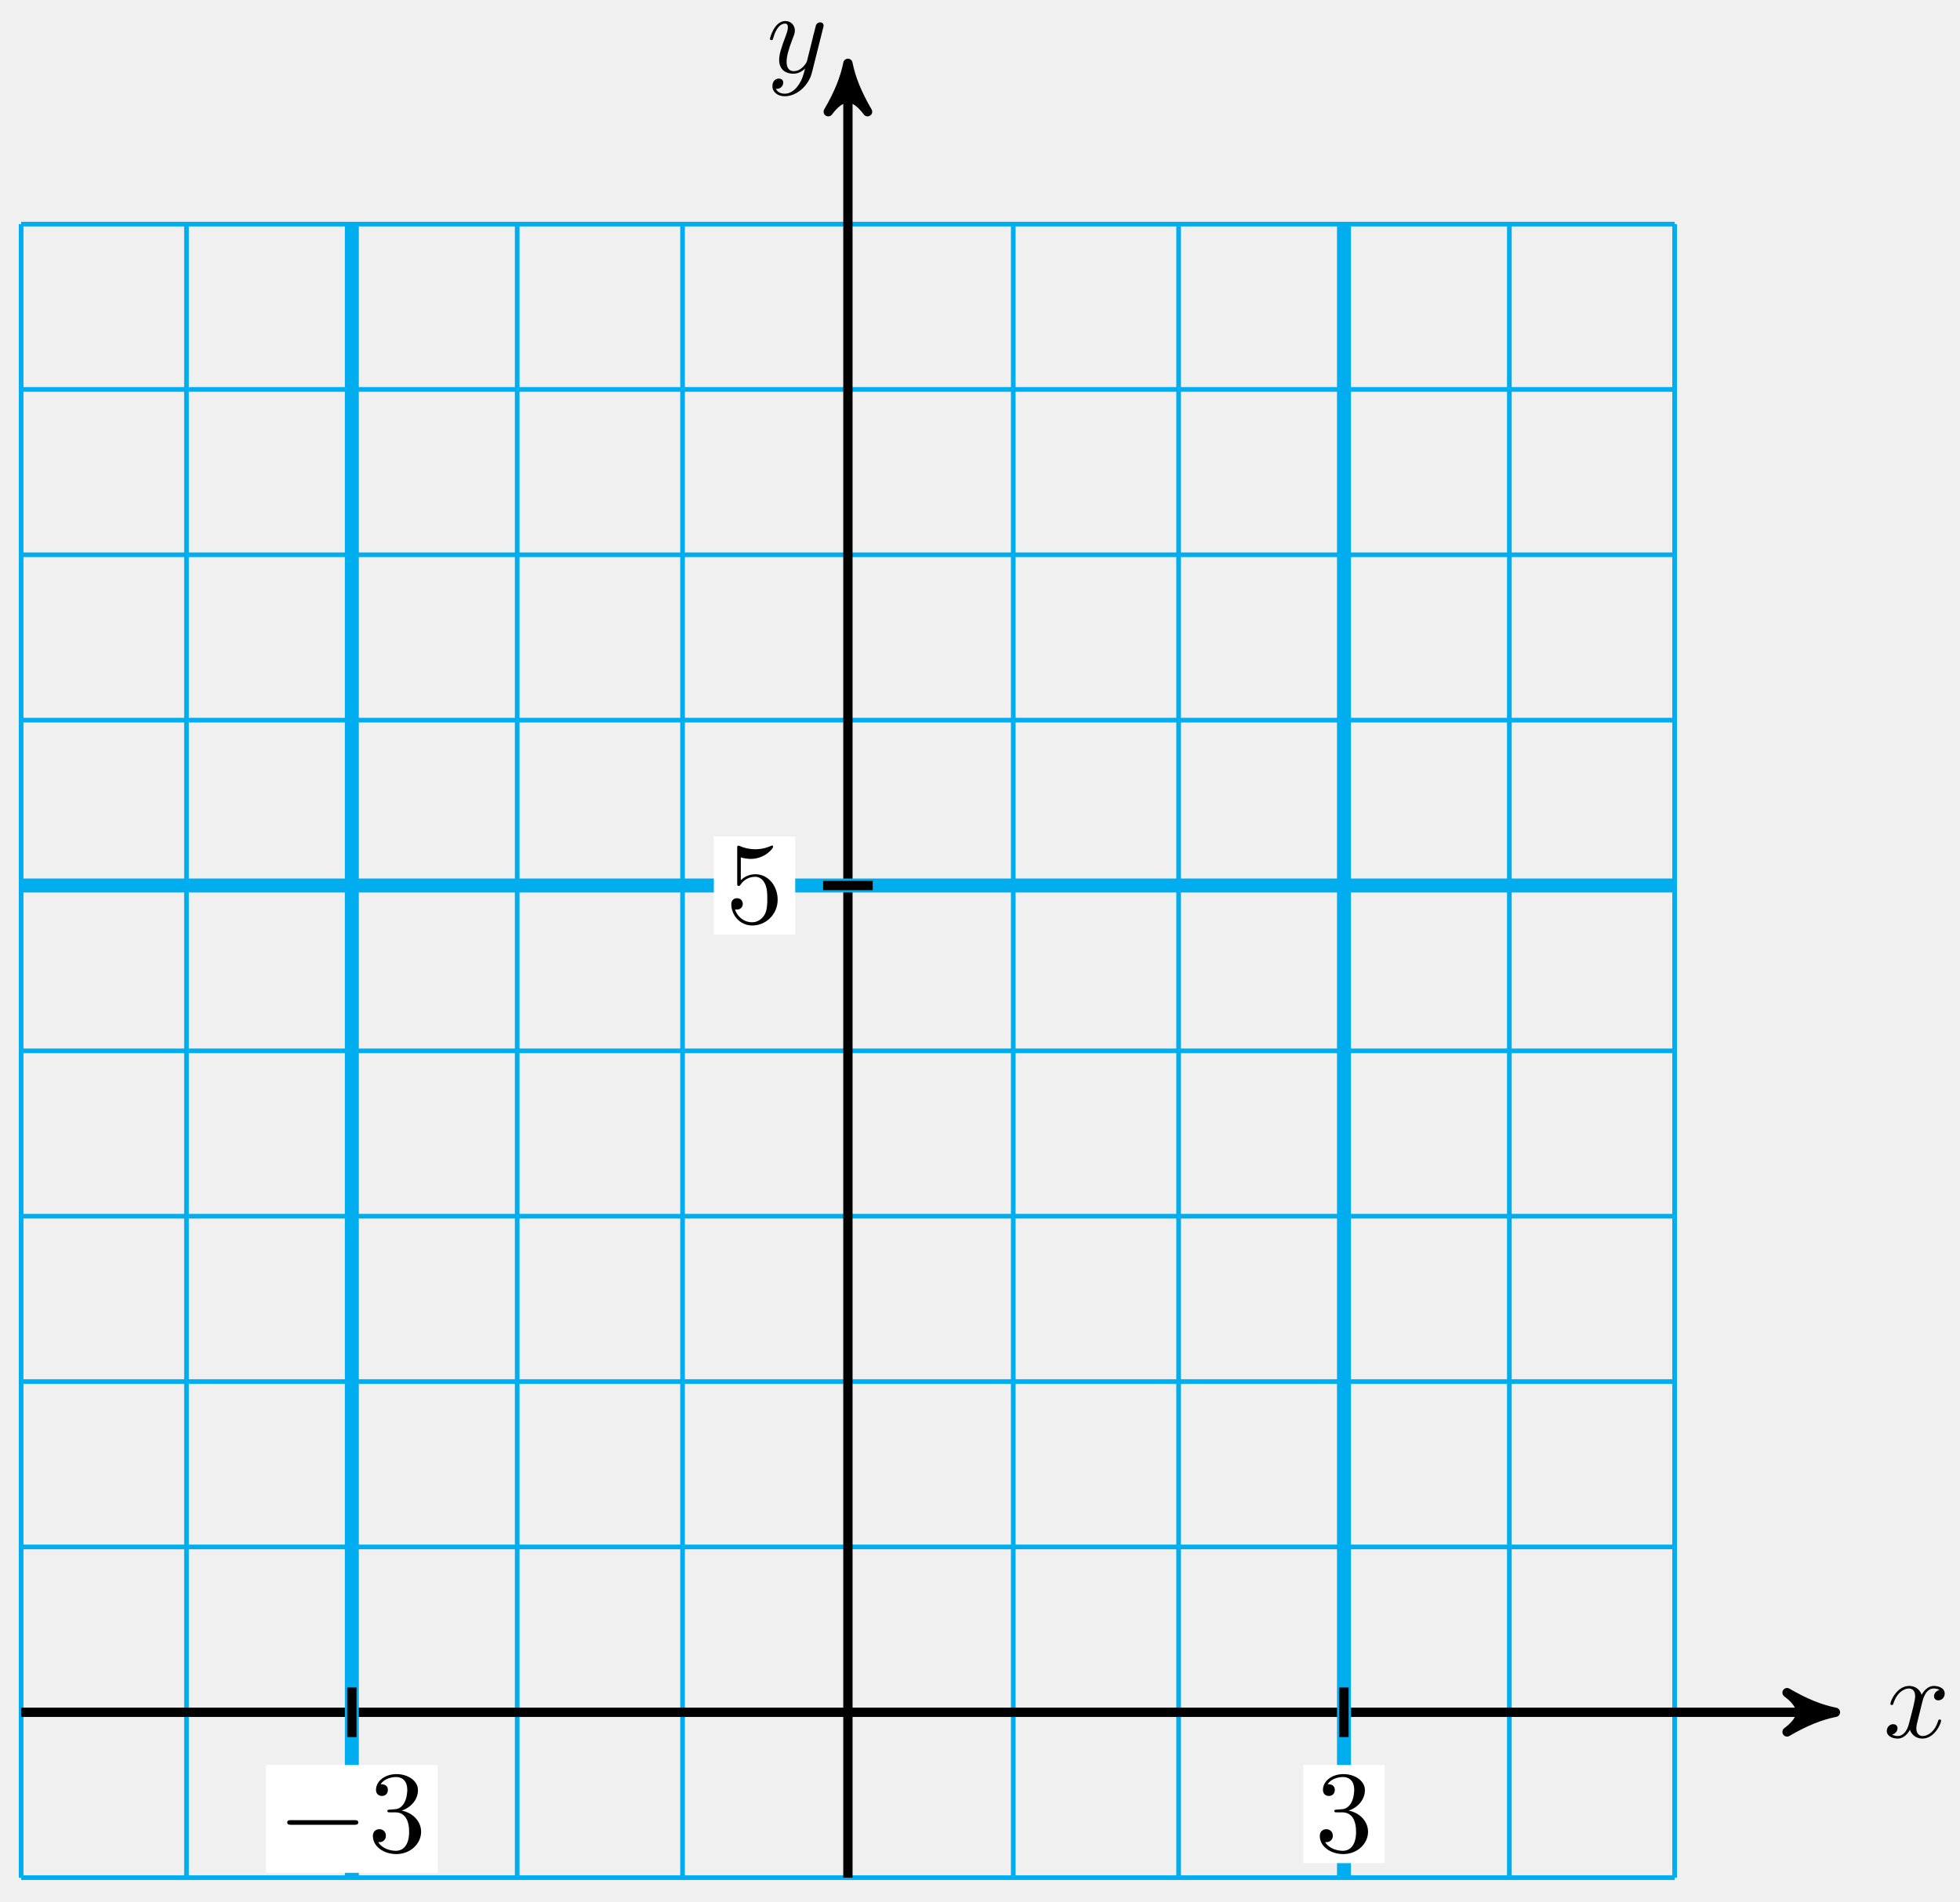
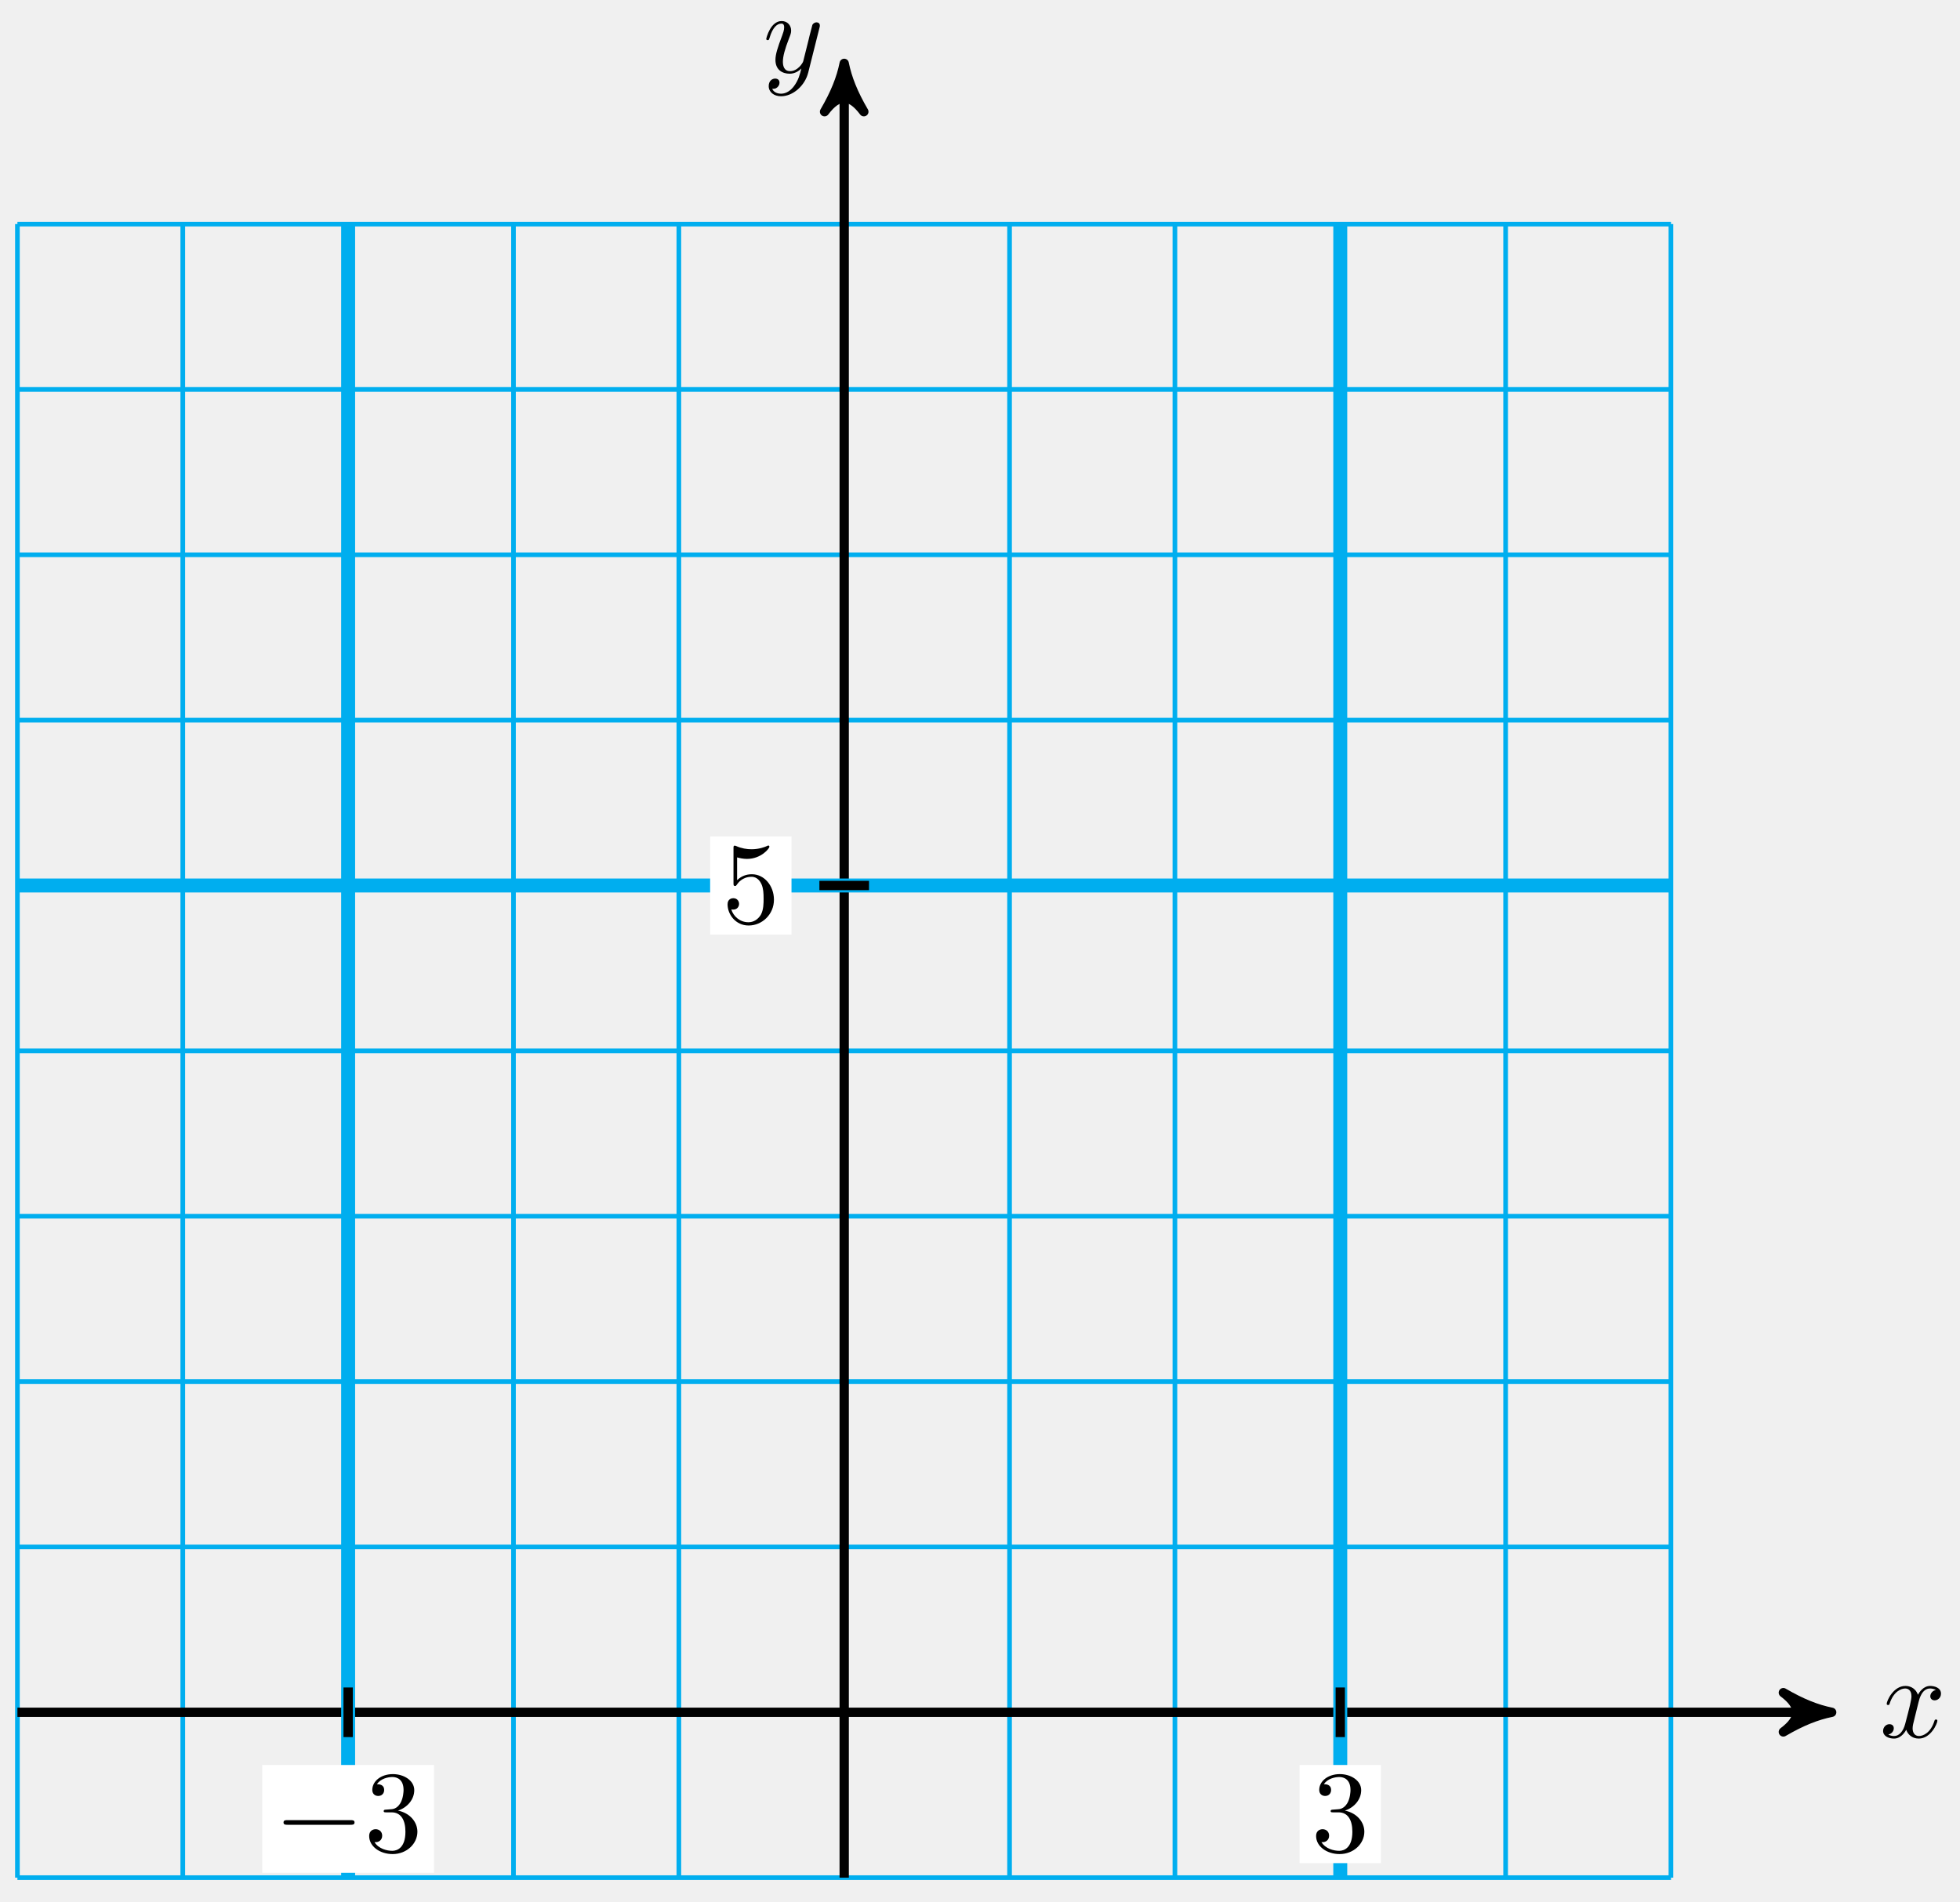
<svg xmlns="http://www.w3.org/2000/svg" xmlns:xlink="http://www.w3.org/1999/xlink" version="1.1" width="168" height="163" viewBox="0 0 168 163">
  <defs>
    <path id="font_1_1" d="M.334 .302C.34 .328 .363 .42 .433 .42 .438 .42 .462 .42 .483 .407 .455 .402 .435 .377 .435 .353 .435 .337 .446 .318 .473 .318 .495 .318 .527 .336 .527 .376 .527 .428 .468 .442 .434 .442 .376 .442 .341 .389 .329 .366 .304 .432 .25 .442 .221 .442 .117 .442 .06 .313 .06 .288 .06 .278 .07 .278 .072 .278 .08 .278 .083 .28 .085 .289 .119 .395 .185 .42 .219 .42 .238 .42 .273 .411 .273 .353 .273 .322 .256 .255 .219 .115 .203 .053 .168 .011 .124 .011 .118 .011 .095 .011 .074 .024 .099 .029 .121 .05 .121 .078 .121 .105 .099 .113 .084 .113 .054 .113 .029 .087 .029 .055 .029 .009 .079-.011 .123-.011 .189-.011 .225 .059 .228 .065 .24 .028 .276-.011 .336-.011 .439-.011 .496 .118 .496 .143 .496 .153 .487 .153 .484 .153 .475 .153 .473 .149 .471 .142 .438 .035 .37 .011 .338 .011 .299 .011 .283 .043 .283 .077 .283 .099 .289 .121 .3 .165L.334 .302Z" />
    <path id="font_1_2" d="M.486 .381C.49 .395 .49 .397 .49 .404 .49 .422 .476 .431 .461 .431 .451 .431 .435 .425 .426 .41 .424 .405 .416 .374 .412 .356 .405 .33 .398 .303 .392 .276L.347 .096C.343 .081 .3 .011 .234 .011 .183 .011 .172 .055 .172 .092 .172 .138 .189 .2 .223 .288 .239 .329 .243 .34 .243 .36 .243 .405 .211 .442 .161 .442 .066 .442 .029 .297 .029 .288 .029 .278 .039 .278 .041 .278 .051 .278 .052 .28 .057 .296 .084 .39 .124 .42 .158 .42 .166 .42 .183 .42 .183 .388 .183 .363 .173 .337 .166 .318 .126 .212 .108 .155 .108 .108 .108 .019 .171-.011 .23-.011 .269-.011 .303 .006 .331 .034 .318-.018 .306-.067 .266-.12 .24-.154 .202-.183 .156-.183 .142-.183 .097-.18 .08-.141 .096-.141 .109-.141 .123-.129 .133-.12 .143-.107 .143-.088 .143-.057 .116-.053 .106-.053 .083-.053 .05-.069 .05-.118 .05-.168 .094-.205 .156-.205 .259-.205 .362-.114 .39-.001L.486 .381Z" />
    <path id="font_2_1" d="M.659 .23C.676 .23 .694 .23 .694 .25 .694 .27 .676 .27 .659 .27H.118C.101 .27 .083 .27 .083 .25 .083 .23 .101 .23 .118 .23H.659Z" />
    <path id="font_3_1" d="M.29 .352C.372 .379 .43 .449 .43 .528 .43 .61 .342 .666 .246 .666 .145 .666 .069 .606 .069 .53 .069 .497 .091 .478 .12 .478 .151 .478 .171 .5 .171 .529 .171 .579 .124 .579 .109 .579 .14 .628 .206 .641 .242 .641 .283 .641 .338 .619 .338 .529 .338 .517 .336 .459 .31 .415 .28 .367 .246 .364 .221 .363 .213 .362 .189 .36 .182 .36 .174 .359 .167 .358 .167 .348 .167 .337 .174 .337 .191 .337H.235C.317 .337 .354 .269 .354 .17 .354 .034 .285 .006 .241 .006 .198 .006 .123 .022 .088 .081 .123 .076 .154 .098 .154 .136 .154 .172 .127 .192 .098 .192 .074 .192 .042 .178 .042 .134 .042 .043 .135-.022 .244-.022 .366-.022 .457 .068 .457 .17 .457 .253 .394 .331 .29 .352Z" />
    <path id="font_3_2" d="M.449 .2C.449 .319 .367 .419 .259 .419 .211 .419 .168 .403 .132 .368V.564C.152 .558 .185 .551 .217 .551 .34 .551 .41 .642 .41 .655 .41 .661 .407 .666 .4 .666 .399 .666 .397 .666 .392 .663 .372 .654 .323 .634 .256 .634 .216 .634 .17 .641 .123 .662 .115 .665 .113 .665 .111 .665 .101 .665 .101 .657 .101 .641V.344C.101 .326 .101 .318 .115 .318 .122 .318 .124 .321 .128 .327 .139 .343 .176 .397 .257 .397 .309 .397 .334 .351 .342 .333 .358 .296 .36 .257 .36 .207 .36 .172 .36 .112 .336 .07 .312 .031 .275 .006 .229 .006 .156 .006 .099 .058 .082 .117 .085 .116 .088 .115 .099 .115 .132 .115 .149 .14 .149 .164 .149 .188 .132 .213 .099 .213 .085 .213 .05 .206 .05 .16 .05 .074 .119-.022 .231-.022 .347-.022 .449 .073 .449 .2Z" />
  </defs>
-   <path transform="matrix(1,0,0,-1,72.67799,146.766)" stroke-width=".399" stroke-linecap="butt" stroke-miterlimit="10" stroke-linejoin="miter" fill="none" stroke="#00aeef" d="M-70.867-14.173H70.867M-70.867 0H70.867M-70.867 14.173H70.867M-70.867 28.347H70.867M-70.867 42.52H70.867M-70.867 56.694H70.867M-70.867 70.867H70.867M-70.867 85.04H70.867M-70.867 99.214H70.867M-70.867 113.387H70.867M-70.867 127.556H70.867M-70.867-14.173V127.561M-56.694-14.173V127.561M-42.52-14.173V127.561M-28.347-14.173V127.561M-14.173-14.173V127.561M0-14.173V127.561M14.173-14.173V127.561M28.347-14.173V127.561M42.52-14.173V127.561M56.694-14.173V127.561M70.862-14.173V127.561M70.867 127.561" />
-   <path transform="matrix(1,0,0,-1,72.67799,146.766)" stroke-width=".797" stroke-linecap="butt" stroke-miterlimit="10" stroke-linejoin="miter" fill="none" stroke="#000000" d="M-70.867 0H83.606" />
-   <path transform="matrix(1,0,0,-1,156.2838,146.766)" d="M1.036 0C-.259 .259-1.554 .777-3.108 1.684-1.554 .518-1.554-.518-3.108-1.684-1.554-.777-.259-.259 1.036 0Z" />
-   <path transform="matrix(1,0,0,-1,156.2838,146.766)" stroke-width=".797" stroke-linecap="butt" stroke-linejoin="round" fill="none" stroke="#000000" d="M1.036 0C-.259 .259-1.554 .777-3.108 1.684-1.554 .518-1.554-.518-3.108-1.684-1.554-.777-.259-.259 1.036 0Z" />
-   <use data-text="x" xlink:href="#font_1_1" transform="matrix(9.9626,0,0,-9.9626,161.437,148.911)" />
-   <path transform="matrix(1,0,0,-1,72.67799,146.766)" stroke-width=".797" stroke-linecap="butt" stroke-miterlimit="10" stroke-linejoin="miter" fill="none" stroke="#000000" d="M0-14.173V140.299" />
-   <path transform="matrix(0,-1,-1,-0,72.67799,6.466568)" d="M1.036 0C-.259 .259-1.554 .777-3.108 1.684-1.554 .518-1.554-.518-3.108-1.684-1.554-.777-.259-.259 1.036 0Z" />
-   <path transform="matrix(0,-1,-1,-0,72.67799,6.466568)" stroke-width=".797" stroke-linecap="butt" stroke-linejoin="round" fill="none" stroke="#000000" d="M1.036 0C-.259 .259-1.554 .777-3.108 1.684-1.554 .518-1.554-.518-3.108-1.684-1.554-.777-.259-.259 1.036 0Z" />
-   <use data-text="y" xlink:href="#font_1_2" transform="matrix(9.9626,0,0,-9.9626,65.70899,6.208008)" />
-   <path transform="matrix(1,0,0,-1,72.67799,146.766)" stroke-width="1.196" stroke-linecap="butt" stroke-miterlimit="10" stroke-linejoin="miter" fill="none" stroke="#00aeef" d="M-42.52-14.173V127.561" />
-   <path transform="matrix(1,0,0,-1,72.67799,146.766)" stroke-width=".797" stroke-linecap="butt" stroke-miterlimit="10" stroke-linejoin="miter" fill="none" stroke="#000000" d="M-42.52 2.126V-2.126" />
-   <path transform="matrix(1,0,0,-1,72.67799,146.766)" d="M-49.882-13.76H-35.159V-4.517H-49.882Z" fill="#ffffff" />
-   <use data-text="−" xlink:href="#font_2_1" transform="matrix(9.9626,0,0,-9.9626,23.793,158.7)" />
-   <use data-text="3" xlink:href="#font_3_1" transform="matrix(9.9626,0,0,-9.9626,31.54199,158.7)" />
-   <path transform="matrix(1,0,0,-1,72.67799,146.766)" stroke-width="1.196" stroke-linecap="butt" stroke-miterlimit="10" stroke-linejoin="miter" fill="none" stroke="#00aeef" d="M42.52-14.173V127.561" />
-   <path transform="matrix(1,0,0,-1,72.67799,146.766)" stroke-width=".797" stroke-linecap="butt" stroke-miterlimit="10" stroke-linejoin="miter" fill="none" stroke="#000000" d="M42.52 2.126V-2.126" />
-   <path transform="matrix(1,0,0,-1,72.67799,146.766)" d="M39.033-12.93H46.007V-4.517H39.033Z" fill="#ffffff" />
-   <use data-text="3" xlink:href="#font_3_1" transform="matrix(9.9626,0,0,-9.9626,112.708,158.7)" />
-   <path transform="matrix(1,0,0,-1,72.67799,146.766)" stroke-width="1.196" stroke-linecap="butt" stroke-miterlimit="10" stroke-linejoin="miter" fill="none" stroke="#00aeef" d="M-70.867 70.867H70.867" />
-   <path transform="matrix(1,0,0,-1,72.67799,146.766)" stroke-width=".797" stroke-linecap="butt" stroke-miterlimit="10" stroke-linejoin="miter" fill="none" stroke="#000000" d="M2.126 70.867H-2.126" />
-   <path transform="matrix(1,0,0,-1,72.67799,146.766)" d="M-11.491 66.661H-4.517V75.073H-11.491Z" fill="#ffffff" />
-   <use data-text="5" xlink:href="#font_3_2" transform="matrix(9.9626,0,0,-9.9626,62.18299,79.10901)" />
+   <path transform="matrix(1,0,0,-1,72.36,146.766)" stroke-width=".399" stroke-linecap="butt" stroke-miterlimit="10" stroke-linejoin="miter" fill="none" stroke="#00aeef" d="M-70.867-14.173H70.867M-70.867 0H70.867M-70.867 14.173H70.867M-70.867 28.347H70.867M-70.867 42.52H70.867M-70.867 56.694H70.867M-70.867 70.867H70.867M-70.867 85.04H70.867M-70.867 99.214H70.867M-70.867 113.387H70.867M-70.867 127.556H70.867M-70.867-14.173V127.561M-56.694-14.173V127.561M-42.52-14.173V127.561M-28.347-14.173V127.561M-14.173-14.173V127.561M0-14.173V127.561M14.173-14.173V127.561M28.347-14.173V127.561M42.52-14.173V127.561M56.694-14.173V127.561M70.862-14.173V127.561M70.867 127.561" />
+   <path transform="matrix(1,0,0,-1,72.36,146.766)" stroke-width=".797" stroke-linecap="butt" stroke-miterlimit="10" stroke-linejoin="miter" fill="none" stroke="#000000" d="M-70.867 0H83.606" />
+   <path transform="matrix(1,0,0,-1,155.9658,146.766)" d="M1.036 0C-.259 .259-1.554 .777-3.108 1.684-1.554 .518-1.554-.518-3.108-1.684-1.554-.777-.259-.259 1.036 0Z" />
+   <path transform="matrix(1,0,0,-1,155.9658,146.766)" stroke-width=".797" stroke-linecap="butt" stroke-linejoin="round" fill="none" stroke="#000000" d="M1.036 0C-.259 .259-1.554 .777-3.108 1.684-1.554 .518-1.554-.518-3.108-1.684-1.554-.777-.259-.259 1.036 0Z" />
+   <use data-text="x" xlink:href="#font_1_1" transform="matrix(9.9626,0,0,-9.9626,161.119,148.911)" />
+   <path transform="matrix(1,0,0,-1,72.36,146.766)" stroke-width=".797" stroke-linecap="butt" stroke-miterlimit="10" stroke-linejoin="miter" fill="none" stroke="#000000" d="M0-14.173V140.299" />
+   <path transform="matrix(0,-1,-1,-0,72.36,6.466568)" d="M1.036 0C-.259 .259-1.554 .777-3.108 1.684-1.554 .518-1.554-.518-3.108-1.684-1.554-.777-.259-.259 1.036 0Z" />
+   <path transform="matrix(0,-1,-1,-0,72.36,6.466568)" stroke-width=".797" stroke-linecap="butt" stroke-linejoin="round" fill="none" stroke="#000000" d="M1.036 0C-.259 .259-1.554 .777-3.108 1.684-1.554 .518-1.554-.518-3.108-1.684-1.554-.777-.259-.259 1.036 0Z" />
+   <use data-text="y" xlink:href="#font_1_2" transform="matrix(9.9626,0,0,-9.9626,65.391,6.208008)" />
+   <path transform="matrix(1,0,0,-1,72.36,146.766)" stroke-width="1.196" stroke-linecap="butt" stroke-miterlimit="10" stroke-linejoin="miter" fill="none" stroke="#00aeef" d="M-42.52-14.173V127.561" />
+   <path transform="matrix(1,0,0,-1,72.36,146.766)" stroke-width=".797" stroke-linecap="butt" stroke-miterlimit="10" stroke-linejoin="miter" fill="none" stroke="#000000" d="M-42.52 2.126V-2.126" />
+   <path transform="matrix(1,0,0,-1,72.36,146.766)" d="M-49.882-13.76H-35.159V-4.517H-49.882Z" fill="#ffffff" />
+   <use data-text="−" xlink:href="#font_2_1" transform="matrix(9.9626,0,0,-9.9626,23.47501,158.7)" />
+   <use data-text="3" xlink:href="#font_3_1" transform="matrix(9.9626,0,0,-9.9626,31.224,158.7)" />
+   <path transform="matrix(1,0,0,-1,72.36,146.766)" stroke-width="1.196" stroke-linecap="butt" stroke-miterlimit="10" stroke-linejoin="miter" fill="none" stroke="#00aeef" d="M42.52-14.173V127.561" />
+   <path transform="matrix(1,0,0,-1,72.36,146.766)" stroke-width=".797" stroke-linecap="butt" stroke-miterlimit="10" stroke-linejoin="miter" fill="none" stroke="#000000" d="M42.52 2.126V-2.126" />
+   <path transform="matrix(1,0,0,-1,72.36,146.766)" d="M39.033-12.93H46.007V-4.517H39.033Z" fill="#ffffff" />
+   <use data-text="3" xlink:href="#font_3_1" transform="matrix(9.9626,0,0,-9.9626,112.39,158.7)" />
+   <path transform="matrix(1,0,0,-1,72.36,146.766)" stroke-width="1.196" stroke-linecap="butt" stroke-miterlimit="10" stroke-linejoin="miter" fill="none" stroke="#00aeef" d="M-70.867 70.867H70.867" />
+   <path transform="matrix(1,0,0,-1,72.36,146.766)" stroke-width=".797" stroke-linecap="butt" stroke-miterlimit="10" stroke-linejoin="miter" fill="none" stroke="#000000" d="M2.126 70.867H-2.126" />
+   <path transform="matrix(1,0,0,-1,72.36,146.766)" d="M-11.491 66.661H-4.517V75.073H-11.491Z" fill="#ffffff" />
+   <use data-text="5" xlink:href="#font_3_2" transform="matrix(9.9626,0,0,-9.9626,61.865,79.10901)" />
</svg>
